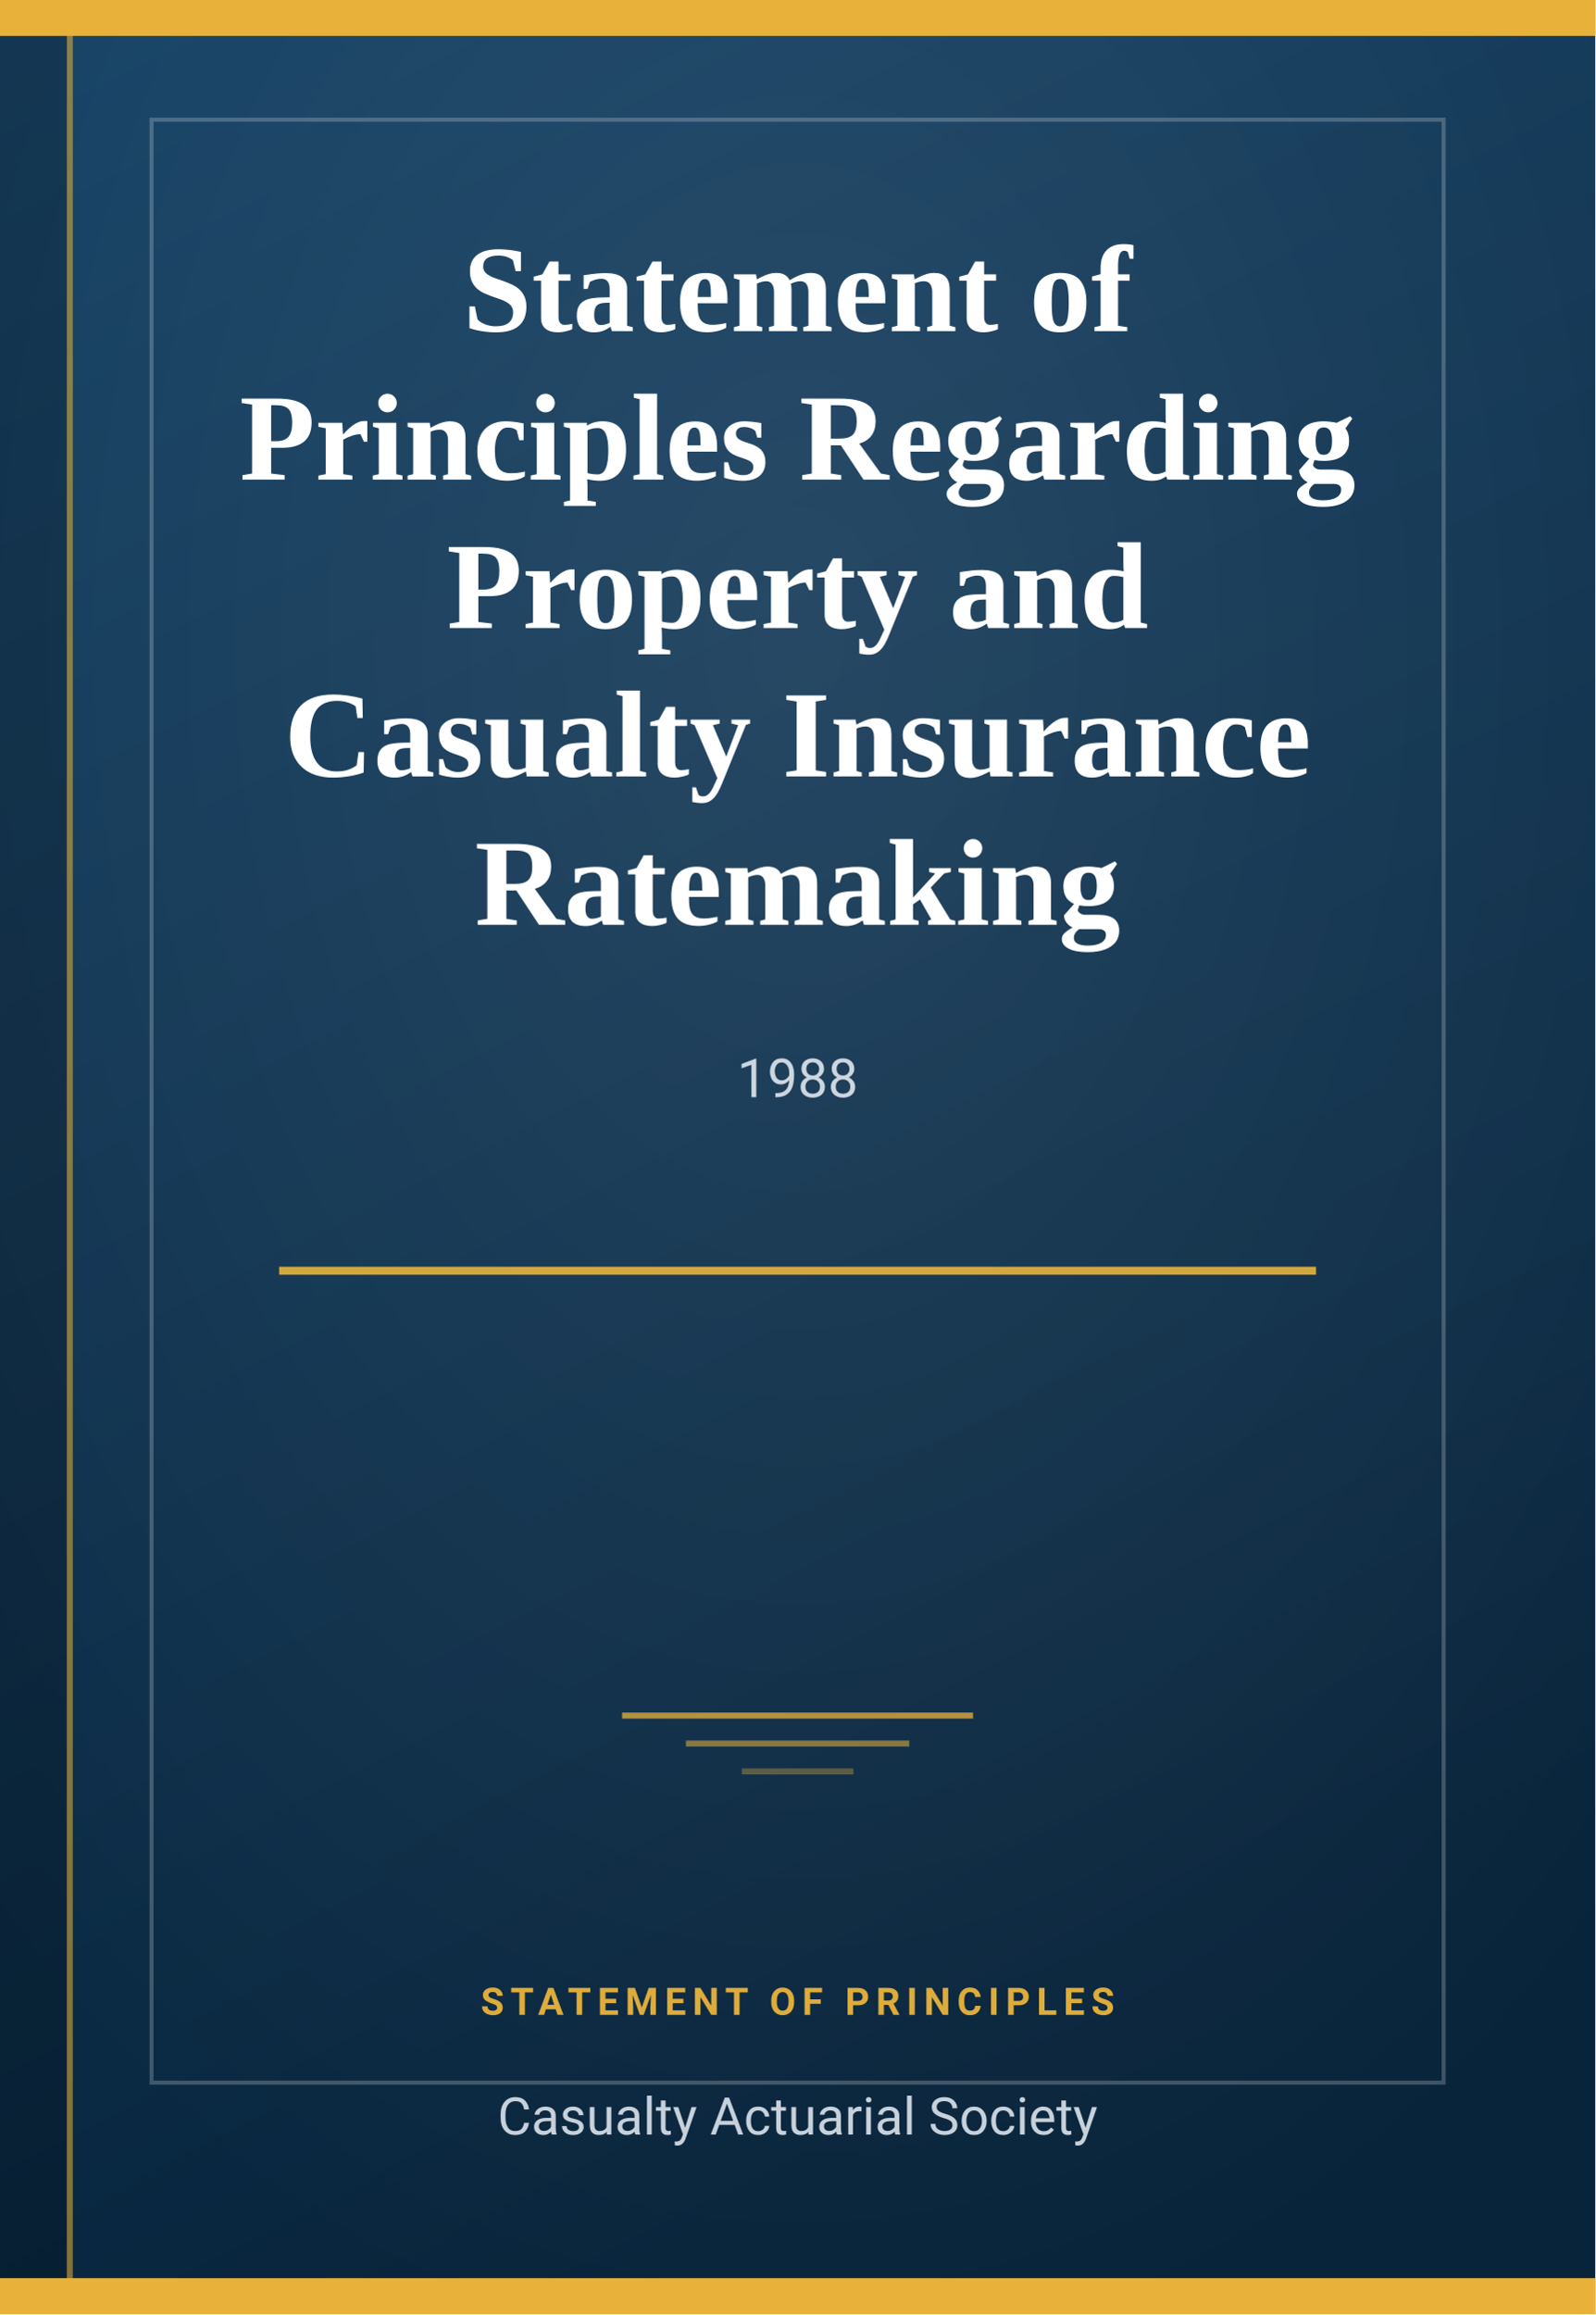
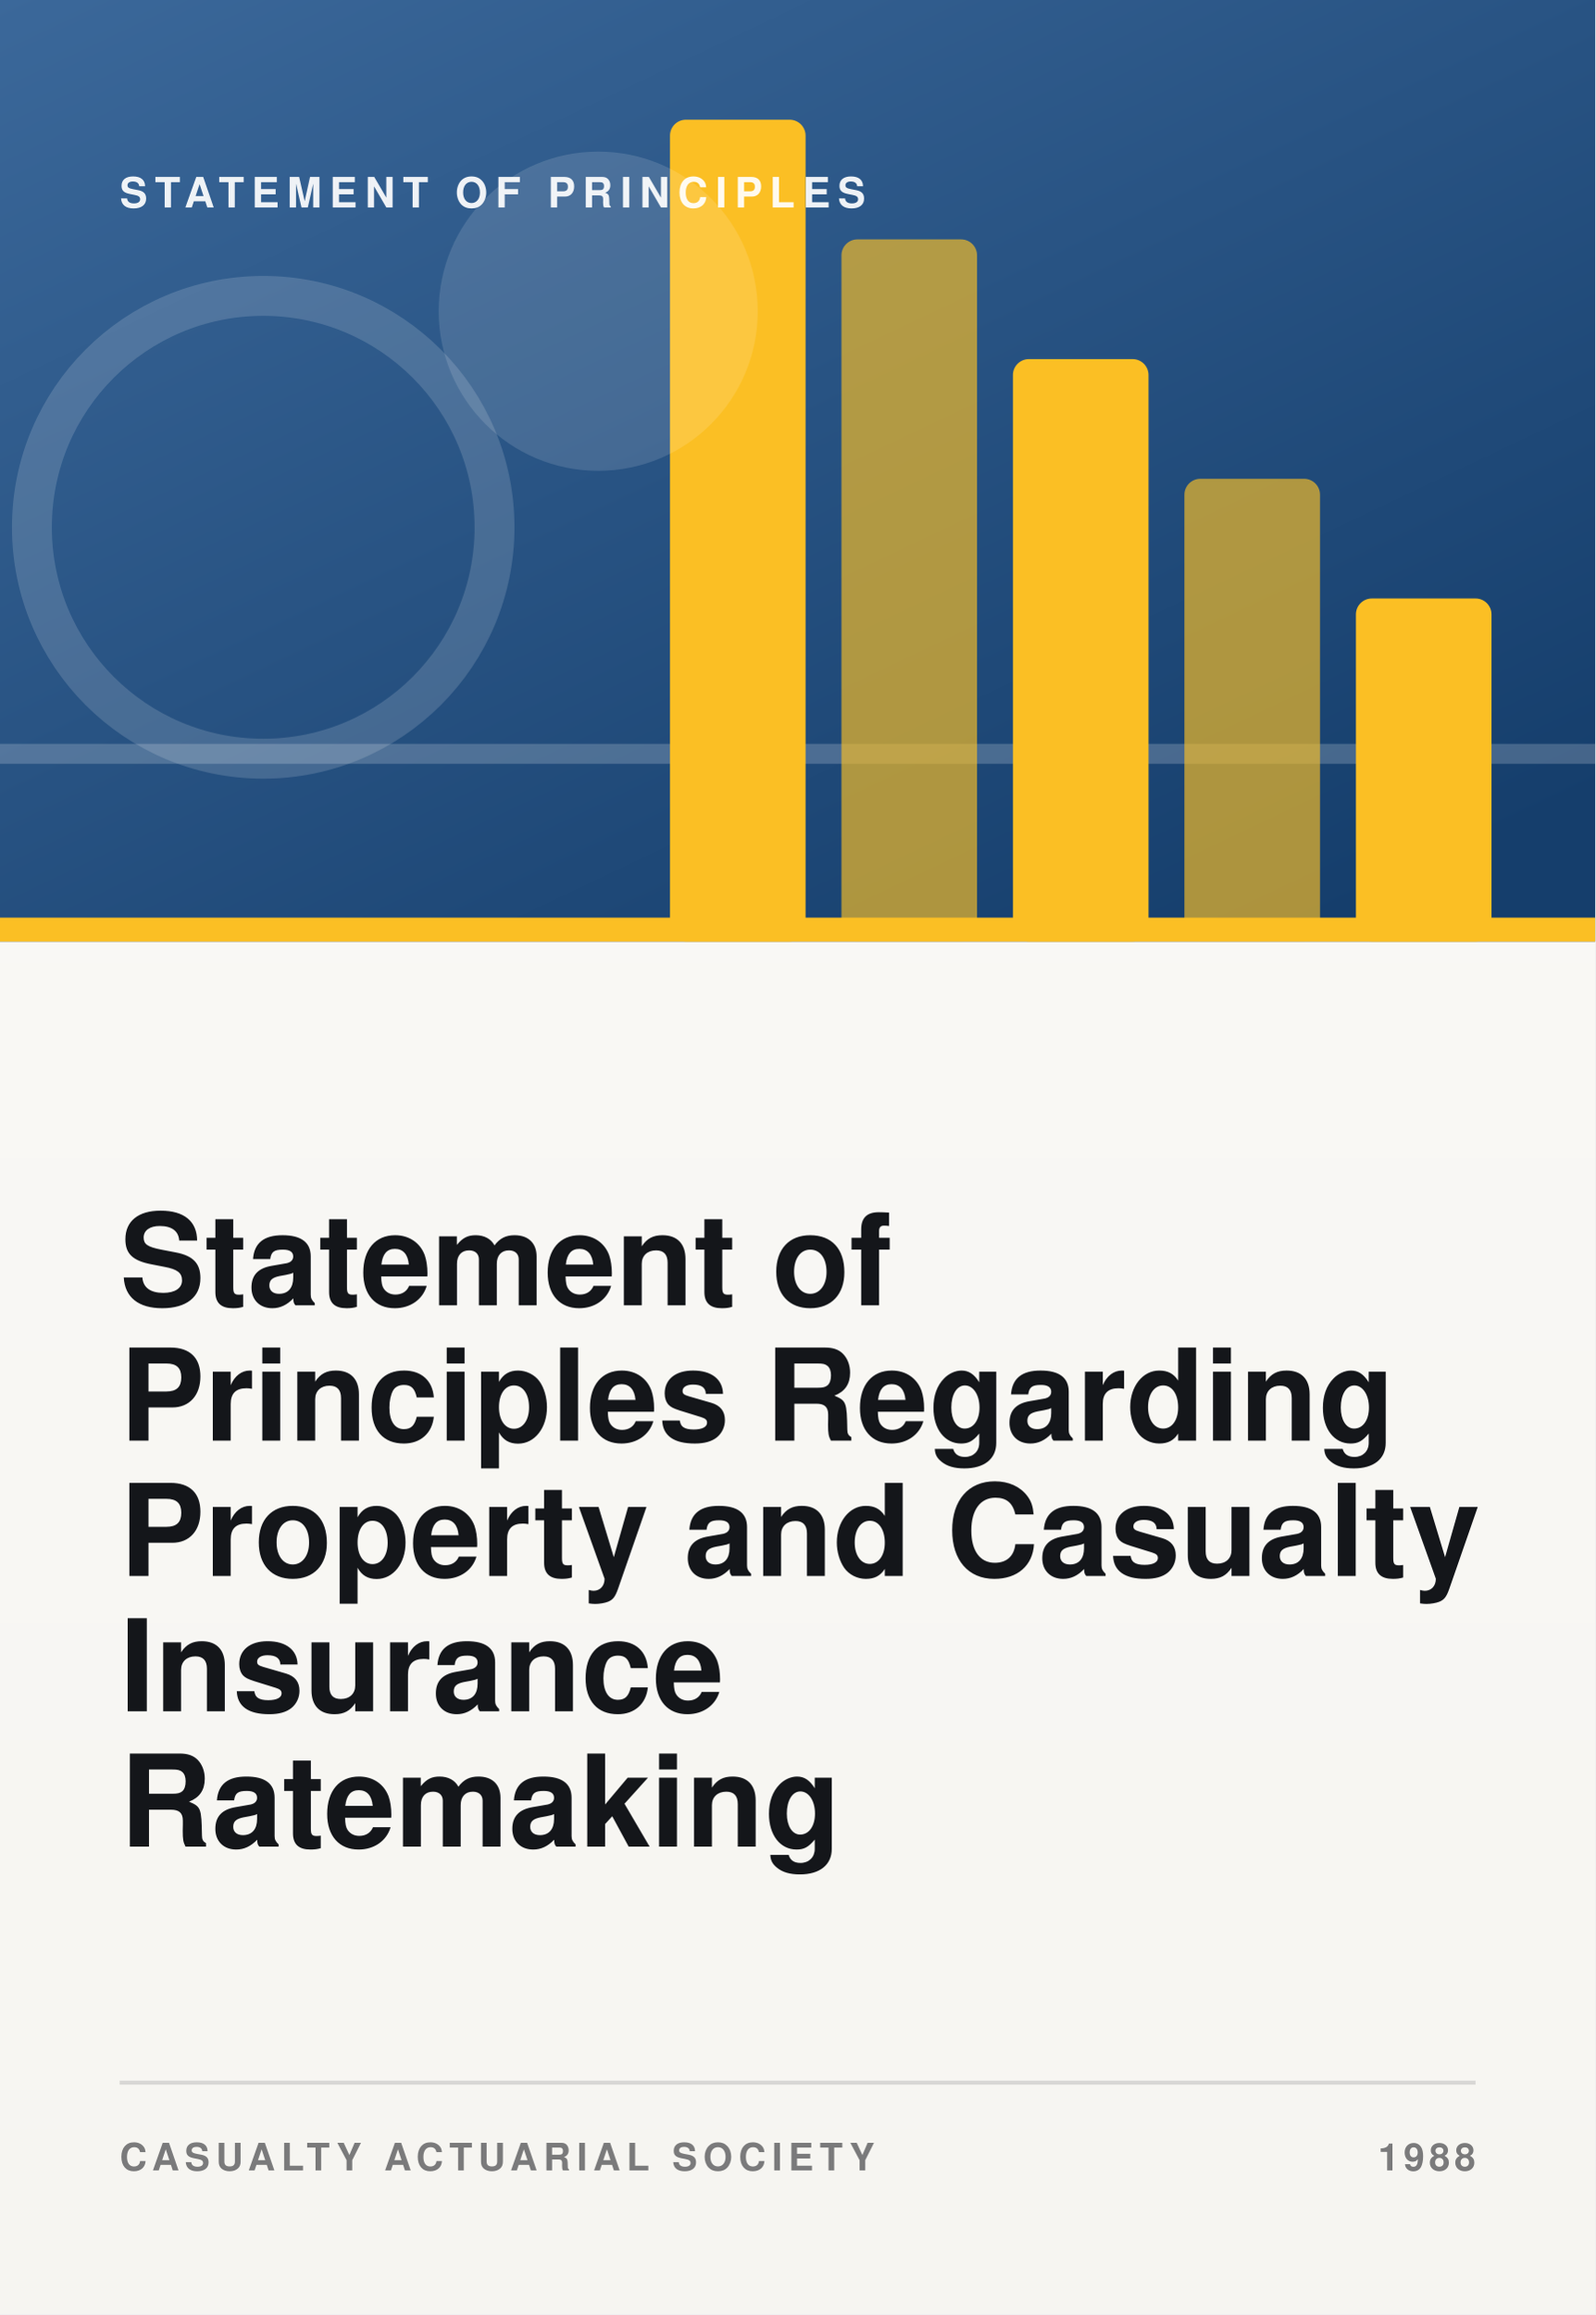
<svg xmlns="http://www.w3.org/2000/svg" viewBox="0 0 400 580" width="400" height="580" role="img" aria-label="Cover of Statement of Principles Regarding Property and Casualty Insurance Ratemaking — Casualty Actuarial Society — 1988">
  <defs>
-     <linearGradient id="field" x1="0" y1="0" x2="0.35" y2="1">
-       <stop offset="0" stop-color="#123f63" />
-       <stop offset="1" stop-color="#08243b" />
+     <linearGradient id="band-34044a9" x1="0" y1="0" x2="0.8" y2="1">
+       <stop offset="0" stop-color="#3b689a" />
+       <stop offset="1" stop-color="#153e6c" />
    </linearGradient>
-     <radialGradient id="glow" cx="0.5" cy="0.28" r="0.75">
-       <stop offset="0" stop-color="#ffffff" stop-opacity="0.10" />
-       <stop offset="1" stop-color="#ffffff" stop-opacity="0" />
-     </radialGradient>
+     <linearGradient id="paper-34044a9" x1="0" y1="0" x2="0" y2="1">
+       <stop offset="0" stop-color="#fbfaf7" />
+       <stop offset="1" stop-color="#f6f5f1" />
+     </linearGradient>
+     <clipPath id="crop-34044a9">
+       <rect x="0" y="0" width="400" height="236" />
+     </clipPath>
  </defs>
-   <rect x="0" y="0" width="400" height="580" fill="url(#field)" />
-   <rect x="0" y="0" width="400" height="580" fill="url(#glow)" />
-   <rect x="0" y="0" width="17" height="580" fill="#000000" opacity="0.2" />
-   <line x1="17.5" y1="0" x2="17.5" y2="580" stroke="#e8b23a" stroke-width="1.5" opacity="0.55" />
-   <rect x="0" y="0" width="400" height="9" fill="#e8b23a" />
-   <rect x="0" y="571" width="400" height="9" fill="#e8b23a" />
-   <rect x="38" y="30" width="324" height="492" fill="none" stroke="#ffffff" stroke-width="1" opacity="0.22" />
-   <text x="200" y="83" font-family="Georgia, 'Times New Roman', Times, serif" font-size="31" font-weight="bold" fill="#ffffff" text-anchor="middle">Statement of</text>
-   <text x="200" y="120.2" font-family="Georgia, 'Times New Roman', Times, serif" font-size="31" font-weight="bold" fill="#ffffff" text-anchor="middle">Principles Regarding</text>
-   <text x="200" y="157.4" font-family="Georgia, 'Times New Roman', Times, serif" font-size="31" font-weight="bold" fill="#ffffff" text-anchor="middle">Property and</text>
-   <text x="200" y="194.6" font-family="Georgia, 'Times New Roman', Times, serif" font-size="31" font-weight="bold" fill="#ffffff" text-anchor="middle">Casualty Insurance</text>
-   <text x="200" y="231.8" font-family="Georgia, 'Times New Roman', Times, serif" font-size="31" font-weight="bold" fill="#ffffff" text-anchor="middle">Ratemaking</text>
-   <text x="200" y="275" font-family="-apple-system, BlinkMacSystemFont, 'Segoe UI', Roboto, 'Helvetica Neue', Arial, sans-serif" font-size="13.5" font-weight="normal" fill="#dbe3ec" text-anchor="middle" opacity="0.92">1988</text>
-   <line x1="70" y1="318.5" x2="330" y2="318.5" stroke="#e8b23a" stroke-width="2" opacity="0.9" />
-   <line x1="156" y1="430" x2="244" y2="430" stroke="#e8b23a" stroke-width="1.5" opacity="0.75" />
-   <line x1="172" y1="437" x2="228" y2="437" stroke="#e8b23a" stroke-width="1.5" opacity="0.55" />
-   <line x1="186" y1="444" x2="214" y2="444" stroke="#e8b23a" stroke-width="1.5" opacity="0.35" />
-   <text x="200" y="505" font-family="-apple-system, BlinkMacSystemFont, 'Segoe UI', Roboto, 'Helvetica Neue', Arial, sans-serif" font-size="9.5" font-weight="bold" fill="#e8b23a" text-anchor="middle" letter-spacing="1.6" opacity="0.95">STATEMENT OF PRINCIPLES</text>
-   <text x="200" y="535" font-family="-apple-system, BlinkMacSystemFont, 'Segoe UI', Roboto, 'Helvetica Neue', Arial, sans-serif" font-size="13" font-weight="normal" fill="#dbe3ec" text-anchor="middle" opacity="0.9">Casualty Actuarial Society</text>
+   <rect x="0" y="0" width="400" height="580" fill="url(#paper-34044a9)" />
+   <g clip-path="url(#crop-34044a9)">
+     <rect x="0" y="0" width="400" height="236" fill="url(#band-34044a9)" />
+     <circle cx="66" cy="132.16" r="58" fill="none" stroke="#ffffff" stroke-width="10" opacity="0.15" />
+     <rect x="0" y="186.44" width="400" height="5" fill="#ffffff" opacity="0.2" />
+     <rect x="168" y="30" width="34" height="206" fill="#fbbf24" rx="4" />
+     <rect x="211" y="60" width="34" height="176" fill="#fbbf24" opacity="0.66" rx="4" />
+     <rect x="254" y="90" width="34" height="146" fill="#fbbf24" rx="4" />
+     <rect x="297" y="120" width="34" height="116" fill="#fbbf24" opacity="0.66" rx="4" />
+     <rect x="340" y="150" width="34" height="86" fill="#fbbf24" rx="4" />
+     <circle cx="150" cy="78" r="40" fill="#ffffff" opacity="0.13" />
+   </g>
+   <rect x="0" y="230" width="400" height="6" fill="#fbbf24" />
+   <text x="30" y="52" font-family="'Helvetica Neue', Helvetica, Arial, sans-serif" font-size="10.5" font-weight="700" fill="#ffffff" text-anchor="start" letter-spacing="1.9" opacity="0.92">STATEMENT OF PRINCIPLES</text>
+   <text x="30" y="327.16" font-family="'Helvetica Neue', Helvetica, Arial, sans-serif" font-size="32" font-weight="700" fill="#14161a" text-anchor="start">Statement of</text>
+   <text x="30" y="361.08" font-family="'Helvetica Neue', Helvetica, Arial, sans-serif" font-size="32" font-weight="700" fill="#14161a" text-anchor="start">Principles Regarding</text>
+   <text x="30" y="395" font-family="'Helvetica Neue', Helvetica, Arial, sans-serif" font-size="32" font-weight="700" fill="#14161a" text-anchor="start">Property and Casualty</text>
+   <text x="30" y="428.92" font-family="'Helvetica Neue', Helvetica, Arial, sans-serif" font-size="32" font-weight="700" fill="#14161a" text-anchor="start">Insurance</text>
+   <text x="30" y="462.84" font-family="'Helvetica Neue', Helvetica, Arial, sans-serif" font-size="32" font-weight="700" fill="#14161a" text-anchor="start">Ratemaking</text>
+   <line x1="30" y1="522" x2="370" y2="522" stroke="#14161a" stroke-width="1" opacity="0.14" />
+   <text x="30" y="544" font-family="'Helvetica Neue', Helvetica, Arial, sans-serif" font-size="9.5" font-weight="700" fill="#7a7a7b" text-anchor="start" letter-spacing="1.5">CASUALTY ACTUARIAL SOCIETY</text>
+   <text x="370" y="544" font-family="'Helvetica Neue', Helvetica, Arial, sans-serif" font-size="9.5" font-weight="600" fill="#7a7a7b" text-anchor="end" letter-spacing="1.1">1988</text>
</svg>
